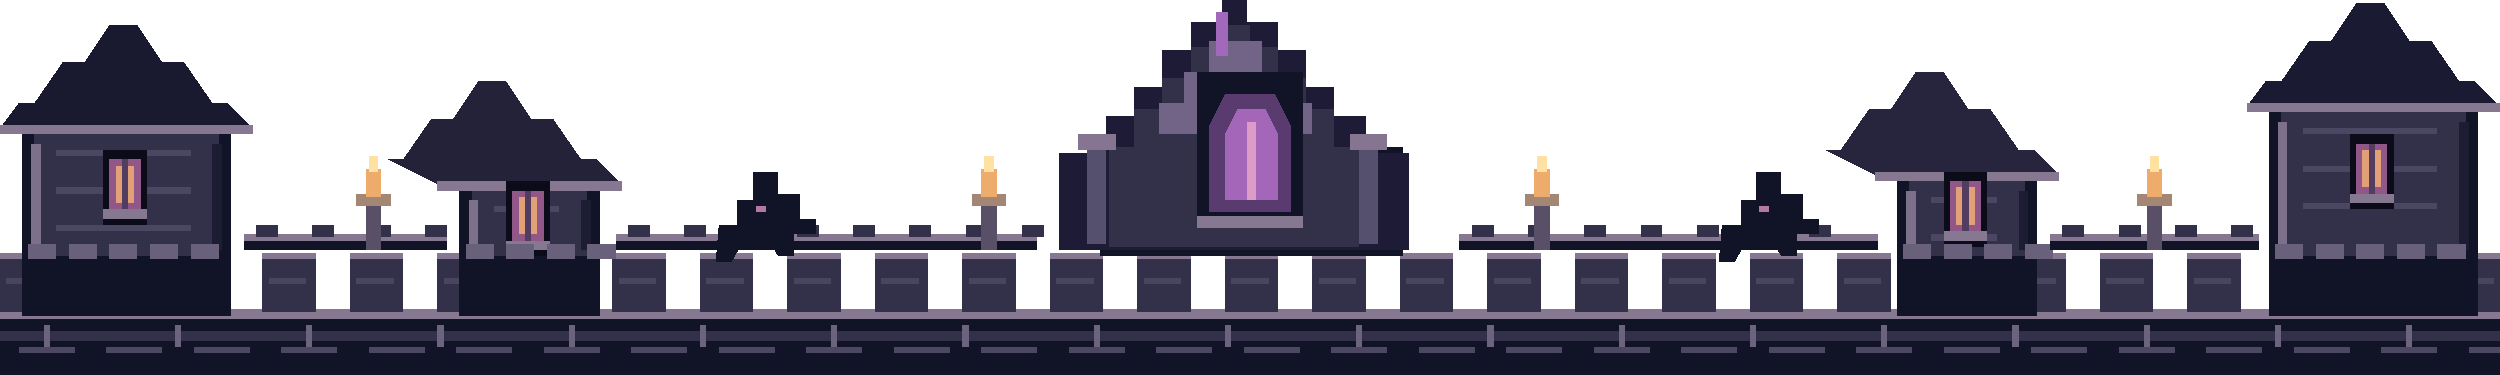
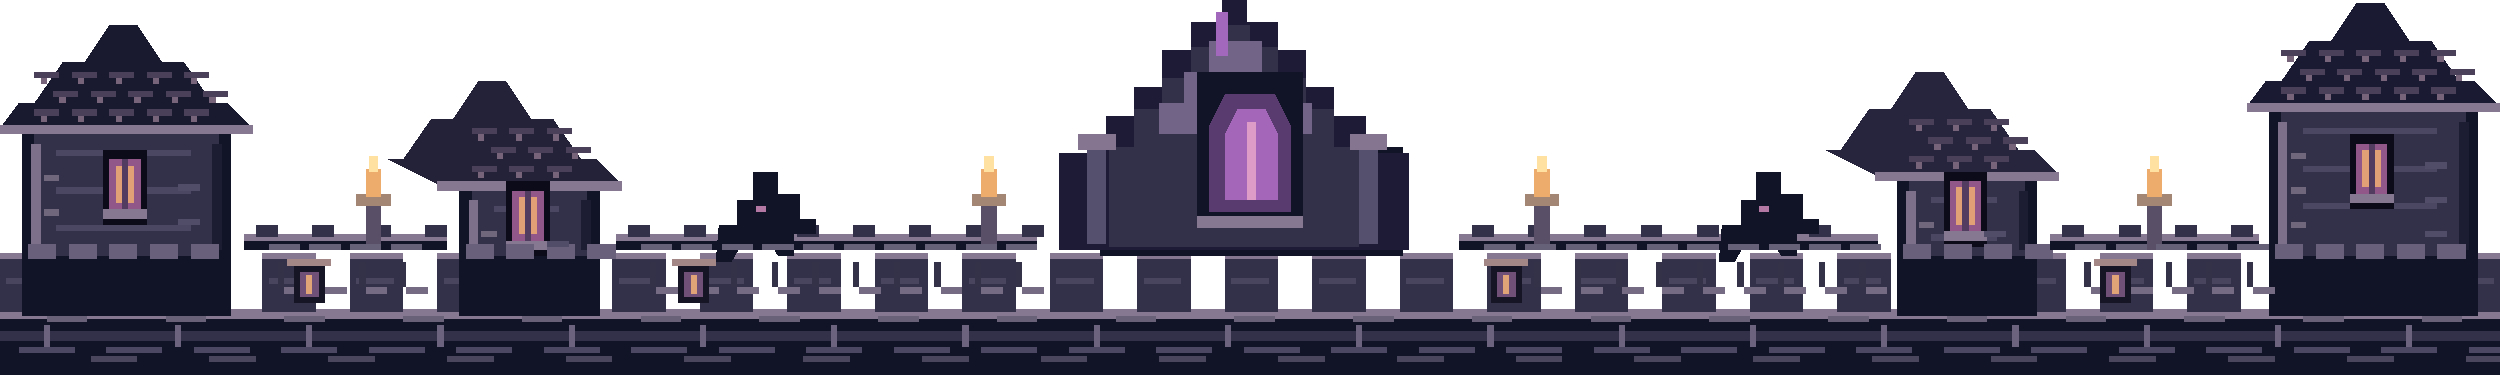
<svg xmlns="http://www.w3.org/2000/svg" viewBox="0 0 800 120" shape-rendering="crispEdges">
  <rect x="0" y="99" width="800" height="21" fill="#111326" />
  <rect x="0" y="99" width="800" height="3" fill="#867891" />
  <rect x="0" y="106" width="800" height="3" fill="#333149" />
  <rect x="0" y="81" width="17" height="19" fill="#333149" />
  <rect x="0" y="81" width="17" height="2" fill="#867891" />
  <rect x="2" y="89" width="12" height="2" fill="#4a455e" />
  <rect x="6" y="111" width="18" height="2" fill="#4c4863" />
  <rect x="28" y="81" width="17" height="19" fill="#333149" />
  <rect x="28" y="81" width="17" height="2" fill="#867891" />
  <rect x="30" y="89" width="12" height="2" fill="#4a455e" />
  <rect x="34" y="111" width="18" height="2" fill="#4c4863" />
  <rect x="56" y="81" width="17" height="19" fill="#333149" />
  <rect x="56" y="81" width="17" height="2" fill="#867891" />
  <rect x="58" y="89" width="12" height="2" fill="#4a455e" />
  <rect x="62" y="111" width="18" height="2" fill="#4c4863" />
  <rect x="84" y="81" width="17" height="19" fill="#333149" />
  <rect x="84" y="81" width="17" height="2" fill="#867891" />
  <rect x="86" y="89" width="12" height="2" fill="#4a455e" />
  <rect x="90" y="111" width="18" height="2" fill="#4c4863" />
  <rect x="112" y="81" width="17" height="19" fill="#333149" />
  <rect x="112" y="81" width="17" height="2" fill="#867891" />
  <rect x="114" y="89" width="12" height="2" fill="#4a455e" />
  <rect x="118" y="111" width="18" height="2" fill="#4c4863" />
  <rect x="140" y="81" width="17" height="19" fill="#333149" />
  <rect x="140" y="81" width="17" height="2" fill="#867891" />
  <rect x="142" y="89" width="12" height="2" fill="#4a455e" />
  <rect x="146" y="111" width="18" height="2" fill="#4c4863" />
  <rect x="168" y="81" width="17" height="19" fill="#333149" />
  <rect x="168" y="81" width="17" height="2" fill="#867891" />
  <rect x="170" y="89" width="12" height="2" fill="#4a455e" />
  <rect x="174" y="111" width="18" height="2" fill="#4c4863" />
  <rect x="196" y="81" width="17" height="19" fill="#333149" />
  <rect x="196" y="81" width="17" height="2" fill="#867891" />
  <rect x="198" y="89" width="12" height="2" fill="#4a455e" />
  <rect x="202" y="111" width="18" height="2" fill="#4c4863" />
  <rect x="224" y="81" width="17" height="19" fill="#333149" />
  <rect x="224" y="81" width="17" height="2" fill="#867891" />
  <rect x="226" y="89" width="12" height="2" fill="#4a455e" />
  <rect x="230" y="111" width="18" height="2" fill="#4c4863" />
  <rect x="252" y="81" width="17" height="19" fill="#333149" />
  <rect x="252" y="81" width="17" height="2" fill="#867891" />
  <rect x="254" y="89" width="12" height="2" fill="#4a455e" />
  <rect x="258" y="111" width="18" height="2" fill="#4c4863" />
  <rect x="280" y="81" width="17" height="19" fill="#333149" />
  <rect x="280" y="81" width="17" height="2" fill="#867891" />
  <rect x="282" y="89" width="12" height="2" fill="#4a455e" />
  <rect x="286" y="111" width="18" height="2" fill="#4c4863" />
  <rect x="308" y="81" width="17" height="19" fill="#333149" />
  <rect x="308" y="81" width="17" height="2" fill="#867891" />
  <rect x="310" y="89" width="12" height="2" fill="#4a455e" />
  <rect x="314" y="111" width="18" height="2" fill="#4c4863" />
  <rect x="336" y="81" width="17" height="19" fill="#333149" />
  <rect x="336" y="81" width="17" height="2" fill="#867891" />
  <rect x="338" y="89" width="12" height="2" fill="#4a455e" />
  <rect x="342" y="111" width="18" height="2" fill="#4c4863" />
  <rect x="364" y="81" width="17" height="19" fill="#333149" />
  <rect x="364" y="81" width="17" height="2" fill="#867891" />
  <rect x="366" y="89" width="12" height="2" fill="#4a455e" />
  <rect x="370" y="111" width="18" height="2" fill="#4c4863" />
  <rect x="392" y="81" width="17" height="19" fill="#333149" />
  <rect x="392" y="81" width="17" height="2" fill="#867891" />
  <rect x="394" y="89" width="12" height="2" fill="#4a455e" />
  <rect x="398" y="111" width="18" height="2" fill="#4c4863" />
  <rect x="420" y="81" width="17" height="19" fill="#333149" />
  <rect x="420" y="81" width="17" height="2" fill="#867891" />
  <rect x="422" y="89" width="12" height="2" fill="#4a455e" />
  <rect x="426" y="111" width="18" height="2" fill="#4c4863" />
  <rect x="448" y="81" width="17" height="19" fill="#333149" />
  <rect x="448" y="81" width="17" height="2" fill="#867891" />
  <rect x="450" y="89" width="12" height="2" fill="#4a455e" />
  <rect x="454" y="111" width="18" height="2" fill="#4c4863" />
  <rect x="476" y="81" width="17" height="19" fill="#333149" />
  <rect x="476" y="81" width="17" height="2" fill="#867891" />
  <rect x="478" y="89" width="12" height="2" fill="#4a455e" />
  <rect x="482" y="111" width="18" height="2" fill="#4c4863" />
  <rect x="504" y="81" width="17" height="19" fill="#333149" />
  <rect x="504" y="81" width="17" height="2" fill="#867891" />
  <rect x="506" y="89" width="12" height="2" fill="#4a455e" />
  <rect x="510" y="111" width="18" height="2" fill="#4c4863" />
  <rect x="532" y="81" width="17" height="19" fill="#333149" />
  <rect x="532" y="81" width="17" height="2" fill="#867891" />
  <rect x="534" y="89" width="12" height="2" fill="#4a455e" />
  <rect x="538" y="111" width="18" height="2" fill="#4c4863" />
  <rect x="560" y="81" width="17" height="19" fill="#333149" />
  <rect x="560" y="81" width="17" height="2" fill="#867891" />
  <rect x="562" y="89" width="12" height="2" fill="#4a455e" />
  <rect x="566" y="111" width="18" height="2" fill="#4c4863" />
  <rect x="588" y="81" width="17" height="19" fill="#333149" />
  <rect x="588" y="81" width="17" height="2" fill="#867891" />
  <rect x="590" y="89" width="12" height="2" fill="#4a455e" />
  <rect x="594" y="111" width="18" height="2" fill="#4c4863" />
  <rect x="616" y="81" width="17" height="19" fill="#333149" />
  <rect x="616" y="81" width="17" height="2" fill="#867891" />
  <rect x="618" y="89" width="12" height="2" fill="#4a455e" />
  <rect x="622" y="111" width="18" height="2" fill="#4c4863" />
  <rect x="644" y="81" width="17" height="19" fill="#333149" />
  <rect x="644" y="81" width="17" height="2" fill="#867891" />
  <rect x="646" y="89" width="12" height="2" fill="#4a455e" />
  <rect x="650" y="111" width="18" height="2" fill="#4c4863" />
  <rect x="672" y="81" width="17" height="19" fill="#333149" />
  <rect x="672" y="81" width="17" height="2" fill="#867891" />
  <rect x="674" y="89" width="12" height="2" fill="#4a455e" />
  <rect x="678" y="111" width="18" height="2" fill="#4c4863" />
  <rect x="700" y="81" width="17" height="19" fill="#333149" />
  <rect x="700" y="81" width="17" height="2" fill="#867891" />
  <rect x="702" y="89" width="12" height="2" fill="#4a455e" />
  <rect x="706" y="111" width="18" height="2" fill="#4c4863" />
  <rect x="728" y="81" width="17" height="19" fill="#333149" />
  <rect x="728" y="81" width="17" height="2" fill="#867891" />
  <rect x="730" y="89" width="12" height="2" fill="#4a455e" />
  <rect x="734" y="111" width="18" height="2" fill="#4c4863" />
  <rect x="756" y="81" width="17" height="19" fill="#333149" />
  <rect x="756" y="81" width="17" height="2" fill="#867891" />
  <rect x="758" y="89" width="12" height="2" fill="#4a455e" />
  <rect x="762" y="111" width="18" height="2" fill="#4c4863" />
  <rect x="784" y="81" width="17" height="19" fill="#333149" />
  <rect x="784" y="81" width="17" height="2" fill="#867891" />
  <rect x="786" y="89" width="12" height="2" fill="#4a455e" />
  <rect x="790" y="111" width="18" height="2" fill="#4c4863" />
  <rect x="14" y="104" width="2" height="7" fill="#6c647f" />
  <rect x="56" y="104" width="2" height="7" fill="#6c647f" />
  <rect x="98" y="104" width="2" height="7" fill="#6c647f" />
  <rect x="140" y="104" width="2" height="7" fill="#6c647f" />
  <rect x="182" y="104" width="2" height="7" fill="#6c647f" />
  <rect x="224" y="104" width="2" height="7" fill="#6c647f" />
  <rect x="266" y="104" width="2" height="7" fill="#6c647f" />
  <rect x="308" y="104" width="2" height="7" fill="#6c647f" />
  <rect x="350" y="104" width="2" height="7" fill="#6c647f" />
  <rect x="392" y="104" width="2" height="7" fill="#6c647f" />
  <rect x="434" y="104" width="2" height="7" fill="#6c647f" />
  <rect x="476" y="104" width="2" height="7" fill="#6c647f" />
  <rect x="518" y="104" width="2" height="7" fill="#6c647f" />
  <rect x="560" y="104" width="2" height="7" fill="#6c647f" />
  <rect x="602" y="104" width="2" height="7" fill="#6c647f" />
  <rect x="644" y="104" width="2" height="7" fill="#6c647f" />
  <rect x="686" y="104" width="2" height="7" fill="#6c647f" />
  <rect x="728" y="104" width="2" height="7" fill="#6c647f" />
  <rect x="770" y="104" width="2" height="7" fill="#6c647f" />
  <rect x="7" y="37" width="67" height="64" fill="#111326" />
  <rect x="11" y="41" width="59" height="41" fill="#333149" />
  <path d="M0 41h81l-8 -8h-5l-9 -13h-7l-8 -12h-9l-8 12h-7l-9 13h-5z" fill="#191a30" />
  <rect x="0" y="40" width="81" height="3" fill="#867891" />
  <rect x="10" y="46" width="3" height="34" fill="#7c708b" />
  <rect x="68" y="46" width="3" height="34" fill="#1c1d32" />
  <rect x="18" y="48" width="43" height="2" fill="#4b4762" />
  <rect x="18" y="60" width="43" height="2" fill="#4b4762" />
  <rect x="18" y="72" width="43" height="2" fill="#4b4762" />
  <rect x="33" y="48" width="14" height="24" fill="#0b0b1a" />
  <rect x="35" y="51" width="10" height="17" fill="#925789" />
  <rect x="37" y="53" width="6" height="12" fill="#e1a075" />
  <rect x="39" y="51" width="2" height="17" fill="#523c60" />
  <rect x="33" y="67" width="14" height="3" fill="#867891" />
  <rect x="9" y="78" width="9" height="5" fill="#69617c" />
  <rect x="22" y="78" width="9" height="5" fill="#69617c" />
  <rect x="35" y="78" width="9" height="5" fill="#69617c" />
  <rect x="48" y="78" width="9" height="5" fill="#69617c" />
  <rect x="61" y="78" width="9" height="5" fill="#69617c" />
  <rect x="726" y="30" width="67" height="71" fill="#111326" />
  <rect x="730" y="34" width="59" height="48" fill="#333149" />
  <path d="M719 34h81l-8 -8h-5l-9 -13h-7l-8 -12h-9l-8 12h-7l-9 13h-5z" fill="#1a1b32" />
  <rect x="719" y="33" width="81" height="3" fill="#867891" />
  <rect x="729" y="39" width="3" height="41" fill="#7c708b" />
  <rect x="787" y="39" width="3" height="41" fill="#1c1d32" />
  <rect x="737" y="41" width="43" height="2" fill="#4b4762" />
  <rect x="737" y="53" width="43" height="2" fill="#4b4762" />
  <rect x="737" y="65" width="43" height="2" fill="#4b4762" />
  <rect x="752" y="43" width="14" height="24" fill="#0b0b1a" />
  <rect x="754" y="46" width="10" height="17" fill="#925789" />
  <rect x="756" y="48" width="6" height="12" fill="#e1a075" />
  <rect x="758" y="46" width="2" height="17" fill="#523c60" />
  <rect x="752" y="62" width="14" height="3" fill="#867891" />
  <rect x="728" y="78" width="9" height="5" fill="#69617c" />
  <rect x="741" y="78" width="9" height="5" fill="#69617c" />
  <rect x="754" y="78" width="9" height="5" fill="#69617c" />
  <rect x="767" y="78" width="9" height="5" fill="#69617c" />
  <rect x="780" y="78" width="9" height="5" fill="#69617c" />
  <rect x="147" y="55" width="45" height="46" fill="#111326" />
  <rect x="151" y="59" width="37" height="23" fill="#333149" />
  <path d="M140 59h59l-8 -8h-5l-9 -13h-7l-8 -12h-9l-8 12h-7l-9 13h-5z" fill="#232239" />
  <rect x="140" y="58" width="59" height="3" fill="#867891" />
  <rect x="150" y="64" width="3" height="16" fill="#7c708b" />
  <rect x="186" y="64" width="3" height="16" fill="#1c1d32" />
  <rect x="158" y="66" width="21" height="2" fill="#4b4762" />
  <rect x="162" y="58" width="14" height="24" fill="#0b0b1a" />
  <rect x="164" y="61" width="10" height="17" fill="#925789" />
  <rect x="166" y="63" width="6" height="12" fill="#e1a075" />
  <rect x="168" y="61" width="2" height="17" fill="#523c60" />
  <rect x="162" y="77" width="14" height="3" fill="#867891" />
  <rect x="149" y="78" width="9" height="5" fill="#69617c" />
  <rect x="162" y="78" width="9" height="5" fill="#69617c" />
  <rect x="175" y="78" width="9" height="5" fill="#69617c" />
  <rect x="188" y="78" width="9" height="5" fill="#69617c" />
  <rect x="607" y="52" width="45" height="49" fill="#111326" />
  <rect x="611" y="56" width="37" height="26" fill="#333149" />
  <path d="M600 56h59l-8 -8h-5l-9 -13h-7l-8 -12h-9l-8 12h-7l-9 13h-5z" fill="#27243d" />
  <rect x="600" y="55" width="59" height="3" fill="#867891" />
  <rect x="610" y="61" width="3" height="19" fill="#7c708b" />
  <rect x="646" y="61" width="3" height="19" fill="#1c1d32" />
  <rect x="618" y="63" width="21" height="2" fill="#4b4762" />
  <rect x="618" y="75" width="21" height="2" fill="#4b4762" />
  <rect x="622" y="55" width="14" height="24" fill="#0b0b1a" />
  <rect x="624" y="58" width="10" height="17" fill="#925789" />
  <rect x="626" y="60" width="6" height="12" fill="#e1a075" />
  <rect x="628" y="58" width="2" height="17" fill="#523c60" />
  <rect x="622" y="74" width="14" height="3" fill="#867891" />
  <rect x="609" y="78" width="9" height="5" fill="#69617c" />
  <rect x="622" y="78" width="9" height="5" fill="#69617c" />
  <rect x="635" y="78" width="9" height="5" fill="#69617c" />
  <rect x="648" y="78" width="9" height="5" fill="#69617c" />
  <rect x="352" y="47" width="97" height="35" fill="#111326" />
  <path d="M339 49h15V37h9V28h9V16h9V7h10V0h8v7h10v9h9v12h9v9h10v12h14v31H339z" fill="#1d1b35" />
  <path d="M355 47h8V35h9V25h9V15h9V8h10v7h9v10h9v10h9v12h8v32H355z" fill="#333149" />
  <path d="M365 43h6V33h8V23h8V13h17v10h8v10h8v10h6" fill="#716486" />
  <rect x="389" y="4" width="4" height="14" fill="#a168bb" />
  <rect x="383" y="23" width="34" height="48" fill="#111326" />
  <path d="M387 68V40l5 -10h16l5 10v28z" fill="#5a3b70" />
  <path d="M392 64V43l4 -8h9l4 8v21z" fill="#a466b8" />
  <rect x="399" y="39" width="3" height="25" fill="#dc9cc7" />
  <rect x="383" y="69" width="34" height="4" fill="#867891" />
  <rect x="348" y="48" width="6" height="30" fill="#55506e" />
  <rect x="345" y="43" width="12" height="5" fill="#857591" />
  <rect x="435" y="48" width="6" height="30" fill="#55506e" />
  <rect x="432" y="43" width="12" height="5" fill="#857591" />
  <rect x="78" y="75" width="65" height="5" fill="#111326" />
  <rect x="78" y="75" width="65" height="2" fill="#867891" />
  <rect x="82" y="72" width="7" height="4" fill="#333149" />
  <rect x="100" y="72" width="7" height="4" fill="#333149" />
  <rect x="118" y="72" width="7" height="4" fill="#333149" />
  <rect x="136" y="72" width="7" height="4" fill="#333149" />
  <rect x="197" y="75" width="135" height="5" fill="#111326" />
  <rect x="197" y="75" width="135" height="2" fill="#867891" />
  <rect x="201" y="72" width="7" height="4" fill="#333149" />
  <rect x="219" y="72" width="7" height="4" fill="#333149" />
  <rect x="237" y="72" width="7" height="4" fill="#333149" />
  <rect x="255" y="72" width="7" height="4" fill="#333149" />
  <rect x="273" y="72" width="7" height="4" fill="#333149" />
  <rect x="291" y="72" width="7" height="4" fill="#333149" />
  <rect x="309" y="72" width="7" height="4" fill="#333149" />
  <rect x="327" y="72" width="7" height="4" fill="#333149" />
  <rect x="467" y="75" width="134" height="5" fill="#111326" />
  <rect x="467" y="75" width="134" height="2" fill="#867891" />
  <rect x="471" y="72" width="7" height="4" fill="#333149" />
  <rect x="489" y="72" width="7" height="4" fill="#333149" />
  <rect x="507" y="72" width="7" height="4" fill="#333149" />
  <rect x="525" y="72" width="7" height="4" fill="#333149" />
  <rect x="543" y="72" width="7" height="4" fill="#333149" />
  <rect x="561" y="72" width="7" height="4" fill="#333149" />
  <rect x="579" y="72" width="7" height="4" fill="#333149" />
  <rect x="656" y="75" width="67" height="5" fill="#111326" />
  <rect x="656" y="75" width="67" height="2" fill="#867891" />
  <rect x="660" y="72" width="7" height="4" fill="#333149" />
  <rect x="678" y="72" width="7" height="4" fill="#333149" />
  <rect x="696" y="72" width="7" height="4" fill="#333149" />
  <rect x="714" y="72" width="7" height="4" fill="#333149" />
  <path d="M230 72h6v-8h5v-9h8v7h7v8h5v5h-7v7h-5l-3 -5h-8l-4 7h-5z" fill="#111326" />
  <rect x="242" y="66" width="3" height="2" fill="#b379a4" />
  <path d="M551 72h6v-8h5v-9h8v7h7v8h5v5h-7v7h-5l-3 -5h-8l-4 7h-5z" fill="#111326" />
  <rect x="563" y="66" width="3" height="2" fill="#b379a4" />
  <rect x="117" y="65" width="5" height="15" fill="#595067" />
  <rect x="114" y="62" width="11" height="4" fill="#a48674" />
  <rect x="117" y="54" width="5" height="9" fill="#edac6b" />
  <rect x="118" y="50" width="3" height="5" fill="#ffe1a2" />
  <rect x="314" y="65" width="5" height="15" fill="#595067" />
  <rect x="311" y="62" width="11" height="4" fill="#a48674" />
  <rect x="314" y="54" width="5" height="9" fill="#edac6b" />
  <rect x="315" y="50" width="3" height="5" fill="#ffe1a2" />
  <rect x="491" y="65" width="5" height="15" fill="#595067" />
  <rect x="488" y="62" width="11" height="4" fill="#a48674" />
  <rect x="491" y="54" width="5" height="9" fill="#edac6b" />
  <rect x="492" y="50" width="3" height="5" fill="#ffe1a2" />
  <rect x="687" y="65" width="5" height="15" fill="#595067" />
  <rect x="684" y="62" width="11" height="4" fill="#a48674" />
  <rect x="687" y="54" width="5" height="9" fill="#edac6b" />
  <rect x="688" y="50" width="3" height="5" fill="#ffe1a2" />
+   <rect x="11" y="23" width="8" height="2" fill="#4b405a" />
+   <rect x="13" y="25" width="2" height="2" fill="#77647a" />
+   <rect x="23" y="23" width="8" height="2" fill="#4b405a" />
+   <rect x="25" y="25" width="2" height="2" fill="#77647a" />
+   <rect x="35" y="23" width="8" height="2" fill="#4b405a" />
+   <rect x="37" y="25" width="2" height="2" fill="#77647a" />
+   <rect x="47" y="23" width="8" height="2" fill="#4b405a" />
+   <rect x="49" y="25" width="2" height="2" fill="#77647a" />
+   <rect x="59" y="23" width="8" height="2" fill="#4b405a" />
+   <rect x="61" y="25" width="2" height="2" fill="#77647a" />
+   <rect x="17" y="29" width="8" height="2" fill="#4b405a" />
+   <rect x="19" y="31" width="2" height="2" fill="#77647a" />
+   <rect x="29" y="29" width="8" height="2" fill="#4b405a" />
+   <rect x="31" y="31" width="2" height="2" fill="#77647a" />
+   <rect x="41" y="29" width="8" height="2" fill="#4b405a" />
+   <rect x="43" y="31" width="2" height="2" fill="#77647a" />
+   <rect x="53" y="29" width="8" height="2" fill="#4b405a" />
+   <rect x="55" y="31" width="2" height="2" fill="#77647a" />
+   <rect x="65" y="29" width="8" height="2" fill="#4b405a" />
+   <rect x="67" y="31" width="2" height="2" fill="#77647a" />
+   <rect x="11" y="35" width="8" height="2" fill="#4b405a" />
+   <rect x="13" y="37" width="2" height="2" fill="#77647a" />
+   <rect x="23" y="35" width="8" height="2" fill="#4b405a" />
+   <rect x="25" y="37" width="2" height="2" fill="#77647a" />
+   <rect x="35" y="35" width="8" height="2" fill="#4b405a" />
+   <rect x="37" y="37" width="2" height="2" fill="#77647a" />
+   <rect x="47" y="35" width="8" height="2" fill="#4b405a" />
+   <rect x="49" y="37" width="2" height="2" fill="#77647a" />
+   <rect x="59" y="35" width="8" height="2" fill="#4b405a" />
+   <rect x="61" y="37" width="2" height="2" fill="#77647a" />
+   <rect x="14" y="56" width="5" height="2" fill="#71677d" />
+   <rect x="57" y="59" width="7" height="2" fill="#514c68" />
+   <rect x="14" y="67" width="5" height="2" fill="#71677d" />
+   <rect x="57" y="70" width="7" height="2" fill="#514c68" />
+   <rect x="730" y="16" width="8" height="2" fill="#4b405a" />
+   <rect x="732" y="18" width="2" height="2" fill="#77647a" />
+   <rect x="742" y="16" width="8" height="2" fill="#4b405a" />
+   <rect x="744" y="18" width="2" height="2" fill="#77647a" />
+   <rect x="754" y="16" width="8" height="2" fill="#4b405a" />
+   <rect x="756" y="18" width="2" height="2" fill="#77647a" />
+   <rect x="766" y="16" width="8" height="2" fill="#4b405a" />
+   <rect x="768" y="18" width="2" height="2" fill="#77647a" />
+   <rect x="778" y="16" width="8" height="2" fill="#4b405a" />
+   <rect x="780" y="18" width="2" height="2" fill="#77647a" />
+   <rect x="736" y="22" width="8" height="2" fill="#4b405a" />
+   <rect x="738" y="24" width="2" height="2" fill="#77647a" />
+   <rect x="748" y="22" width="8" height="2" fill="#4b405a" />
+   <rect x="750" y="24" width="2" height="2" fill="#77647a" />
+   <rect x="760" y="22" width="8" height="2" fill="#4b405a" />
+   <rect x="762" y="24" width="2" height="2" fill="#77647a" />
+   <rect x="772" y="22" width="8" height="2" fill="#4b405a" />
+   <rect x="774" y="24" width="2" height="2" fill="#77647a" />
+   <rect x="784" y="22" width="8" height="2" fill="#4b405a" />
+   <rect x="786" y="24" width="2" height="2" fill="#77647a" />
+   <rect x="730" y="28" width="8" height="2" fill="#4b405a" />
+   <rect x="732" y="30" width="2" height="2" fill="#77647a" />
+   <rect x="742" y="28" width="8" height="2" fill="#4b405a" />
+   <rect x="744" y="30" width="2" height="2" fill="#77647a" />
+   <rect x="754" y="28" width="8" height="2" fill="#4b405a" />
+   <rect x="756" y="30" width="2" height="2" fill="#77647a" />
+   <rect x="766" y="28" width="8" height="2" fill="#4b405a" />
+   <rect x="768" y="30" width="2" height="2" fill="#77647a" />
+   <rect x="778" y="28" width="8" height="2" fill="#4b405a" />
+   <rect x="780" y="30" width="2" height="2" fill="#77647a" />
+   <rect x="733" y="49" width="5" height="2" fill="#71677d" />
+   <rect x="776" y="52" width="7" height="2" fill="#514c68" />
+   <rect x="733" y="60" width="5" height="2" fill="#71677d" />
+   <rect x="776" y="63" width="7" height="2" fill="#514c68" />
+   <rect x="733" y="71" width="5" height="2" fill="#71677d" />
+   <rect x="776" y="74" width="7" height="2" fill="#514c68" />
+   <rect x="151" y="41" width="8" height="2" fill="#4b405a" />
+   <rect x="153" y="43" width="2" height="2" fill="#77647a" />
+   <rect x="163" y="41" width="8" height="2" fill="#4b405a" />
+   <rect x="165" y="43" width="2" height="2" fill="#77647a" />
+   <rect x="175" y="41" width="8" height="2" fill="#4b405a" />
+   <rect x="177" y="43" width="2" height="2" fill="#77647a" />
+   <rect x="157" y="47" width="8" height="2" fill="#4b405a" />
+   <rect x="159" y="49" width="2" height="2" fill="#77647a" />
+   <rect x="169" y="47" width="8" height="2" fill="#4b405a" />
+   <rect x="171" y="49" width="2" height="2" fill="#77647a" />
+   <rect x="181" y="47" width="8" height="2" fill="#4b405a" />
+   <rect x="183" y="49" width="2" height="2" fill="#77647a" />
+   <rect x="151" y="53" width="8" height="2" fill="#4b405a" />
+   <rect x="153" y="55" width="2" height="2" fill="#77647a" />
+   <rect x="163" y="53" width="8" height="2" fill="#4b405a" />
+   <rect x="165" y="55" width="2" height="2" fill="#77647a" />
+   <rect x="175" y="53" width="8" height="2" fill="#4b405a" />
+   <rect x="177" y="55" width="2" height="2" fill="#77647a" />
+   <rect x="154" y="74" width="5" height="2" fill="#71677d" />
+   <rect x="175" y="77" width="7" height="2" fill="#514c68" />
+   <rect x="611" y="38" width="8" height="2" fill="#4b405a" />
+   <rect x="613" y="40" width="2" height="2" fill="#77647a" />
+   <rect x="623" y="38" width="8" height="2" fill="#4b405a" />
+   <rect x="625" y="40" width="2" height="2" fill="#77647a" />
+   <rect x="635" y="38" width="8" height="2" fill="#4b405a" />
+   <rect x="637" y="40" width="2" height="2" fill="#77647a" />
+   <rect x="617" y="44" width="8" height="2" fill="#4b405a" />
+   <rect x="619" y="46" width="2" height="2" fill="#77647a" />
+   <rect x="629" y="44" width="8" height="2" fill="#4b405a" />
+   <rect x="631" y="46" width="2" height="2" fill="#77647a" />
+   <rect x="641" y="44" width="8" height="2" fill="#4b405a" />
+   <rect x="643" y="46" width="2" height="2" fill="#77647a" />
+   <rect x="611" y="50" width="8" height="2" fill="#4b405a" />
+   <rect x="613" y="52" width="2" height="2" fill="#77647a" />
+   <rect x="623" y="50" width="8" height="2" fill="#4b405a" />
+   <rect x="625" y="52" width="2" height="2" fill="#77647a" />
+   <rect x="635" y="50" width="8" height="2" fill="#4b405a" />
+   <rect x="637" y="52" width="2" height="2" fill="#77647a" />
+   <rect x="614" y="71" width="5" height="2" fill="#71677d" />
+   <rect x="635" y="74" width="7" height="2" fill="#514c68" />
+   <rect x="86" y="78" width="10" height="2" fill="#666078" />
+   <rect x="89" y="84" width="2" height="8" fill="#343249" />
+   <rect x="91" y="92" width="7" height="2" fill="#756b82" />
+   <rect x="99" y="78" width="10" height="2" fill="#666078" />
+   <rect x="102" y="84" width="2" height="8" fill="#343249" />
+   <rect x="104" y="92" width="7" height="2" fill="#756b82" />
+   <rect x="112" y="78" width="10" height="2" fill="#666078" />
+   <rect x="115" y="84" width="2" height="8" fill="#343249" />
+   <rect x="117" y="92" width="7" height="2" fill="#756b82" />
+   <rect x="125" y="78" width="10" height="2" fill="#666078" />
+   <rect x="128" y="84" width="2" height="8" fill="#343249" />
+   <rect x="130" y="92" width="7" height="2" fill="#756b82" />
+   <rect x="205" y="78" width="10" height="2" fill="#666078" />
+   <rect x="208" y="84" width="2" height="8" fill="#343249" />
+   <rect x="210" y="92" width="7" height="2" fill="#756b82" />
+   <rect x="218" y="78" width="10" height="2" fill="#666078" />
+   <rect x="221" y="84" width="2" height="8" fill="#343249" />
+   <rect x="223" y="92" width="7" height="2" fill="#756b82" />
+   <rect x="231" y="78" width="10" height="2" fill="#666078" />
+   <rect x="234" y="84" width="2" height="8" fill="#343249" />
+   <rect x="236" y="92" width="7" height="2" fill="#756b82" />
+   <rect x="244" y="78" width="10" height="2" fill="#666078" />
+   <rect x="247" y="84" width="2" height="8" fill="#343249" />
+   <rect x="249" y="92" width="7" height="2" fill="#756b82" />
+   <rect x="257" y="78" width="10" height="2" fill="#666078" />
+   <rect x="260" y="84" width="2" height="8" fill="#343249" />
+   <rect x="262" y="92" width="7" height="2" fill="#756b82" />
+   <rect x="270" y="78" width="10" height="2" fill="#666078" />
+   <rect x="273" y="84" width="2" height="8" fill="#343249" />
+   <rect x="275" y="92" width="7" height="2" fill="#756b82" />
+   <rect x="283" y="78" width="10" height="2" fill="#666078" />
+   <rect x="286" y="84" width="2" height="8" fill="#343249" />
+   <rect x="288" y="92" width="7" height="2" fill="#756b82" />
+   <rect x="296" y="78" width="10" height="2" fill="#666078" />
+   <rect x="299" y="84" width="2" height="8" fill="#343249" />
+   <rect x="301" y="92" width="7" height="2" fill="#756b82" />
+   <rect x="309" y="78" width="10" height="2" fill="#666078" />
+   <rect x="312" y="84" width="2" height="8" fill="#343249" />
+   <rect x="314" y="92" width="7" height="2" fill="#756b82" />
+   <rect x="322" y="78" width="10" height="2" fill="#666078" />
+   <rect x="325" y="84" width="2" height="8" fill="#343249" />
+   <rect x="327" y="92" width="7" height="2" fill="#756b82" />
+   <rect x="475" y="78" width="10" height="2" fill="#666078" />
+   <rect x="478" y="84" width="2" height="8" fill="#343249" />
+   <rect x="480" y="92" width="7" height="2" fill="#756b82" />
+   <rect x="488" y="78" width="10" height="2" fill="#666078" />
+   <rect x="491" y="84" width="2" height="8" fill="#343249" />
+   <rect x="493" y="92" width="7" height="2" fill="#756b82" />
+   <rect x="501" y="78" width="10" height="2" fill="#666078" />
+   <rect x="504" y="84" width="2" height="8" fill="#343249" />
+   <rect x="506" y="92" width="7" height="2" fill="#756b82" />
+   <rect x="514" y="78" width="10" height="2" fill="#666078" />
+   <rect x="517" y="84" width="2" height="8" fill="#343249" />
+   <rect x="519" y="92" width="7" height="2" fill="#756b82" />
+   <rect x="527" y="78" width="10" height="2" fill="#666078" />
+   <rect x="530" y="84" width="2" height="8" fill="#343249" />
+   <rect x="532" y="92" width="7" height="2" fill="#756b82" />
+   <rect x="540" y="78" width="10" height="2" fill="#666078" />
+   <rect x="543" y="84" width="2" height="8" fill="#343249" />
+   <rect x="545" y="92" width="7" height="2" fill="#756b82" />
+   <rect x="553" y="78" width="10" height="2" fill="#666078" />
+   <rect x="556" y="84" width="2" height="8" fill="#343249" />
+   <rect x="558" y="92" width="7" height="2" fill="#756b82" />
+   <rect x="566" y="78" width="10" height="2" fill="#666078" />
+   <rect x="569" y="84" width="2" height="8" fill="#343249" />
+   <rect x="571" y="92" width="7" height="2" fill="#756b82" />
+   <rect x="579" y="78" width="10" height="2" fill="#666078" />
+   <rect x="582" y="84" width="2" height="8" fill="#343249" />
+   <rect x="584" y="92" width="7" height="2" fill="#756b82" />
+   <rect x="592" y="78" width="10" height="2" fill="#666078" />
+   <rect x="595" y="84" width="2" height="8" fill="#343249" />
+   <rect x="597" y="92" width="7" height="2" fill="#756b82" />
+   <rect x="664" y="78" width="10" height="2" fill="#666078" />
+   <rect x="667" y="84" width="2" height="8" fill="#343249" />
+   <rect x="669" y="92" width="7" height="2" fill="#756b82" />
+   <rect x="677" y="78" width="10" height="2" fill="#666078" />
+   <rect x="680" y="84" width="2" height="8" fill="#343249" />
+   <rect x="682" y="92" width="7" height="2" fill="#756b82" />
+   <rect x="690" y="78" width="10" height="2" fill="#666078" />
+   <rect x="693" y="84" width="2" height="8" fill="#343249" />
+   <rect x="695" y="92" width="7" height="2" fill="#756b82" />
+   <rect x="703" y="78" width="10" height="2" fill="#666078" />
+   <rect x="706" y="84" width="2" height="8" fill="#343249" />
+   <rect x="708" y="92" width="7" height="2" fill="#756b82" />
+   <rect x="716" y="78" width="10" height="2" fill="#666078" />
+   <rect x="719" y="84" width="2" height="8" fill="#343249" />
+   <rect x="721" y="92" width="7" height="2" fill="#756b82" />
+   <rect x="92" y="83" width="14" height="2" fill="#a28786" />
+   <rect x="94" y="85" width="10" height="12" fill="#151526" />
+   <rect x="96" y="87" width="6" height="8" fill="#705077" />
+   <rect x="98" y="88" width="2" height="6" fill="#e0a476" />
+   <rect x="215" y="83" width="14" height="2" fill="#a28786" />
+   <rect x="217" y="85" width="10" height="12" fill="#151526" />
+   <rect x="219" y="87" width="6" height="8" fill="#705077" />
+   <rect x="221" y="88" width="2" height="6" fill="#e0a476" />
+   <rect x="475" y="83" width="14" height="2" fill="#a28786" />
+   <rect x="477" y="85" width="10" height="12" fill="#151526" />
+   <rect x="479" y="87" width="6" height="8" fill="#705077" />
+   <rect x="481" y="88" width="2" height="6" fill="#e0a476" />
+   <rect x="670" y="83" width="14" height="2" fill="#a28786" />
+   <rect x="672" y="85" width="10" height="12" fill="#151526" />
+   <rect x="674" y="87" width="6" height="8" fill="#705077" />
+   <rect x="676" y="88" width="2" height="6" fill="#e0a476" />
+   <rect x="15" y="101" width="13" height="2" fill="#696178" />
+   <rect x="29" y="114" width="15" height="2" fill="#4a465d" />
+   <rect x="53" y="101" width="13" height="2" fill="#696178" />
+   <rect x="67" y="114" width="15" height="2" fill="#4a465d" />
+   <rect x="91" y="101" width="13" height="2" fill="#696178" />
+   <rect x="105" y="114" width="15" height="2" fill="#4a465d" />
+   <rect x="129" y="101" width="13" height="2" fill="#696178" />
+   <rect x="143" y="114" width="15" height="2" fill="#4a465d" />
+   <rect x="167" y="101" width="13" height="2" fill="#696178" />
+   <rect x="181" y="114" width="15" height="2" fill="#4a465d" />
+   <rect x="205" y="101" width="13" height="2" fill="#696178" />
+   <rect x="219" y="114" width="15" height="2" fill="#4a465d" />
+   <rect x="243" y="101" width="13" height="2" fill="#696178" />
+   <rect x="257" y="114" width="15" height="2" fill="#4a465d" />
+   <rect x="281" y="101" width="13" height="2" fill="#696178" />
+   <rect x="295" y="114" width="15" height="2" fill="#4a465d" />
+   <rect x="319" y="101" width="13" height="2" fill="#696178" />
+   <rect x="333" y="114" width="15" height="2" fill="#4a465d" />
+   <rect x="357" y="101" width="13" height="2" fill="#696178" />
+   <rect x="371" y="114" width="15" height="2" fill="#4a465d" />
+   <rect x="395" y="101" width="13" height="2" fill="#696178" />
+   <rect x="409" y="114" width="15" height="2" fill="#4a465d" />
+   <rect x="433" y="101" width="13" height="2" fill="#696178" />
+   <rect x="447" y="114" width="15" height="2" fill="#4a465d" />
+   <rect x="471" y="101" width="13" height="2" fill="#696178" />
+   <rect x="485" y="114" width="15" height="2" fill="#4a465d" />
+   <rect x="509" y="101" width="13" height="2" fill="#696178" />
+   <rect x="523" y="114" width="15" height="2" fill="#4a465d" />
+   <rect x="547" y="101" width="13" height="2" fill="#696178" />
+   <rect x="561" y="114" width="15" height="2" fill="#4a465d" />
+   <rect x="585" y="101" width="13" height="2" fill="#696178" />
+   <rect x="599" y="114" width="15" height="2" fill="#4a465d" />
+   <rect x="623" y="101" width="13" height="2" fill="#696178" />
+   <rect x="637" y="114" width="15" height="2" fill="#4a465d" />
+   <rect x="661" y="101" width="13" height="2" fill="#696178" />
+   <rect x="675" y="114" width="15" height="2" fill="#4a465d" />
+   <rect x="699" y="101" width="13" height="2" fill="#696178" />
+   <rect x="713" y="114" width="15" height="2" fill="#4a465d" />
+   <rect x="737" y="101" width="13" height="2" fill="#696178" />
+   <rect x="751" y="114" width="15" height="2" fill="#4a465d" />
+   <rect x="775" y="101" width="13" height="2" fill="#696178" />
+   <rect x="789" y="114" width="15" height="2" fill="#4a465d" />
</svg>
